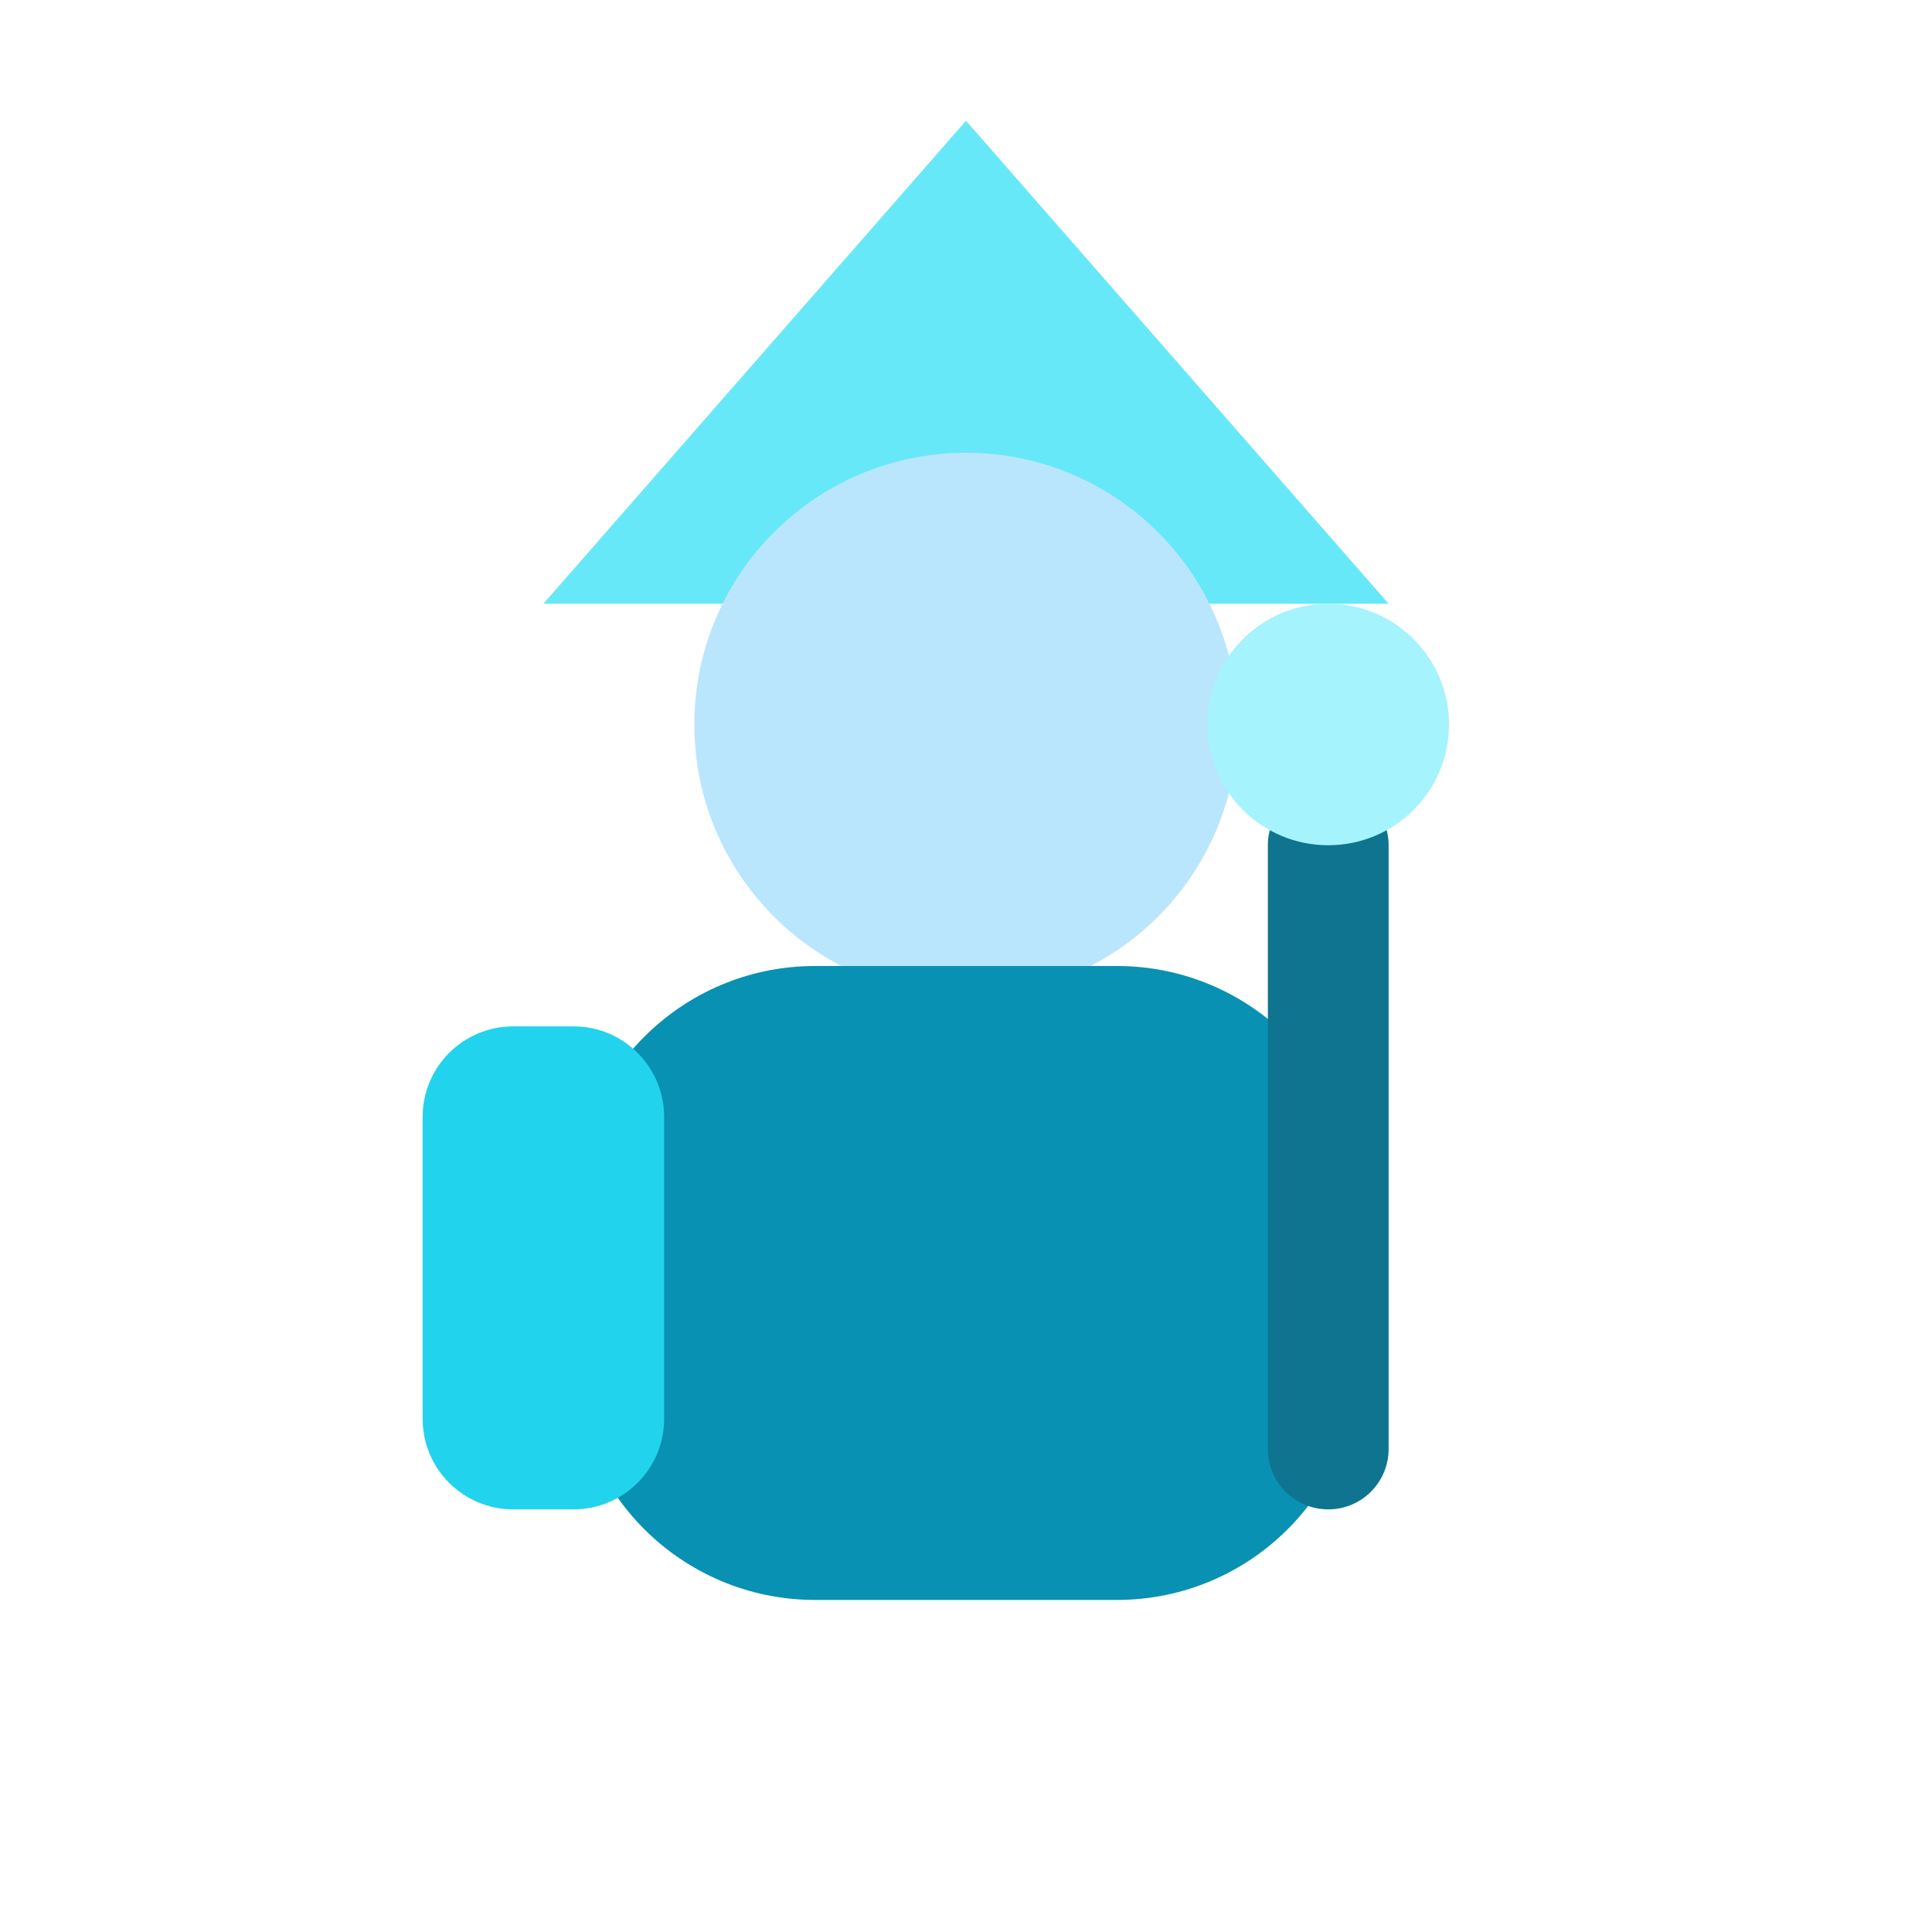
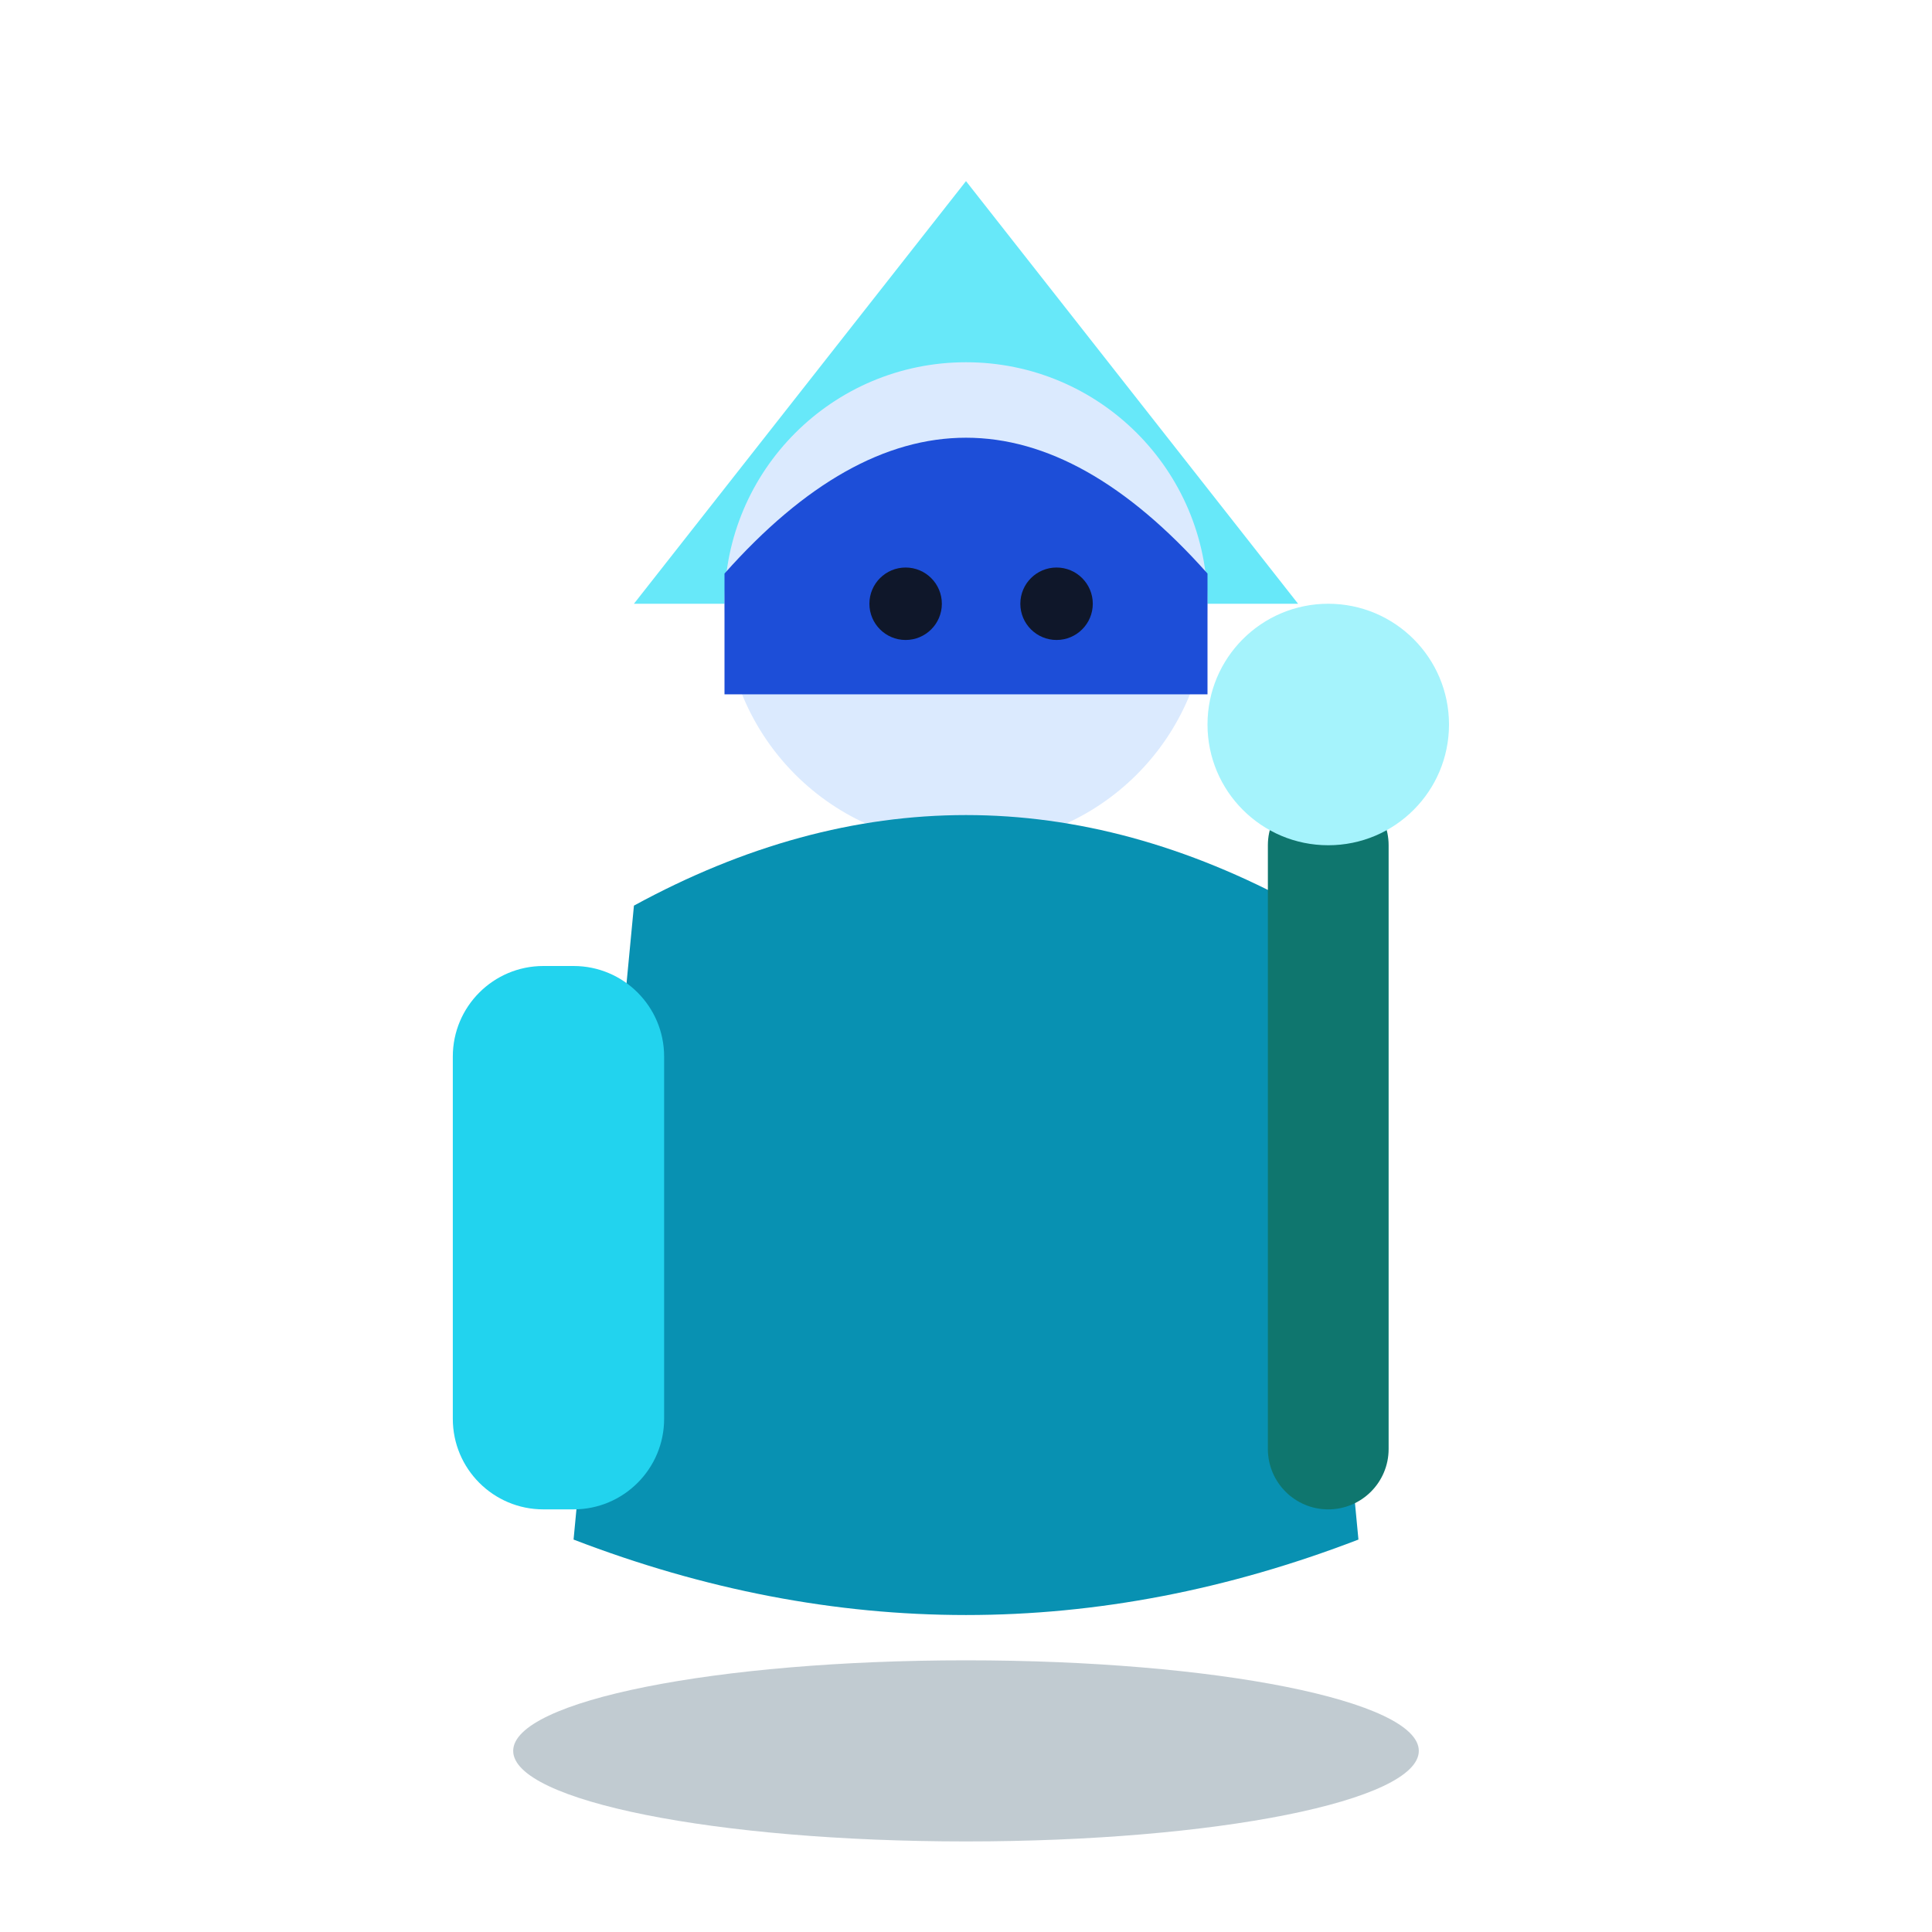
<svg xmlns="http://www.w3.org/2000/svg" width="64" height="64" viewBox="0 0 64 64">
  <rect width="64" height="64" fill="none" />
-   <polygon points="32,4 18,20 46,20" fill="#67e8f9" />
-   <circle cx="32" cy="24" r="9" fill="#bae6fd" />
-   <rect x="19" y="32" width="26" height="21" rx="8" fill="#0891b2" />
-   <rect x="14" y="34" width="8" height="16" rx="3" fill="#22d3ee" />
-   <rect x="42" y="26" width="4" height="24" rx="2" fill="#0e7490" />
+   <ellipse cx="32" cy="58" rx="15" ry="3" fill="#082f49" opacity="0.25" />
+   <polygon points="32,6 21,20 43,20" fill="#67e8f9" />
+   <rect x="29" y="25" width="6" height="5" rx="2" fill="#fde68a" />
+   <circle cx="32" cy="20" r="8" fill="#dbeafe" />
+   <path d="M24 19 Q32 10 40 19 L40 23 L24 23 Z" fill="#1d4ed8" />
+   <path d="M21 30 Q32 24 43 30 L45 51 Q32 56 19 51 Z" fill="#0891b2" />
+   <rect x="15" y="32" width="7" height="18" rx="3" fill="#22d3ee" />
+   <rect x="42" y="26" width="4" height="24" rx="2" fill="#0f766e" />
  <circle cx="44" cy="24" r="4" fill="#a5f3fc" />
+   <circle cx="30" cy="20" r="1.2" fill="#0f172a" />
+   <circle cx="35" cy="20" r="1.2" fill="#0f172a" />
</svg>
